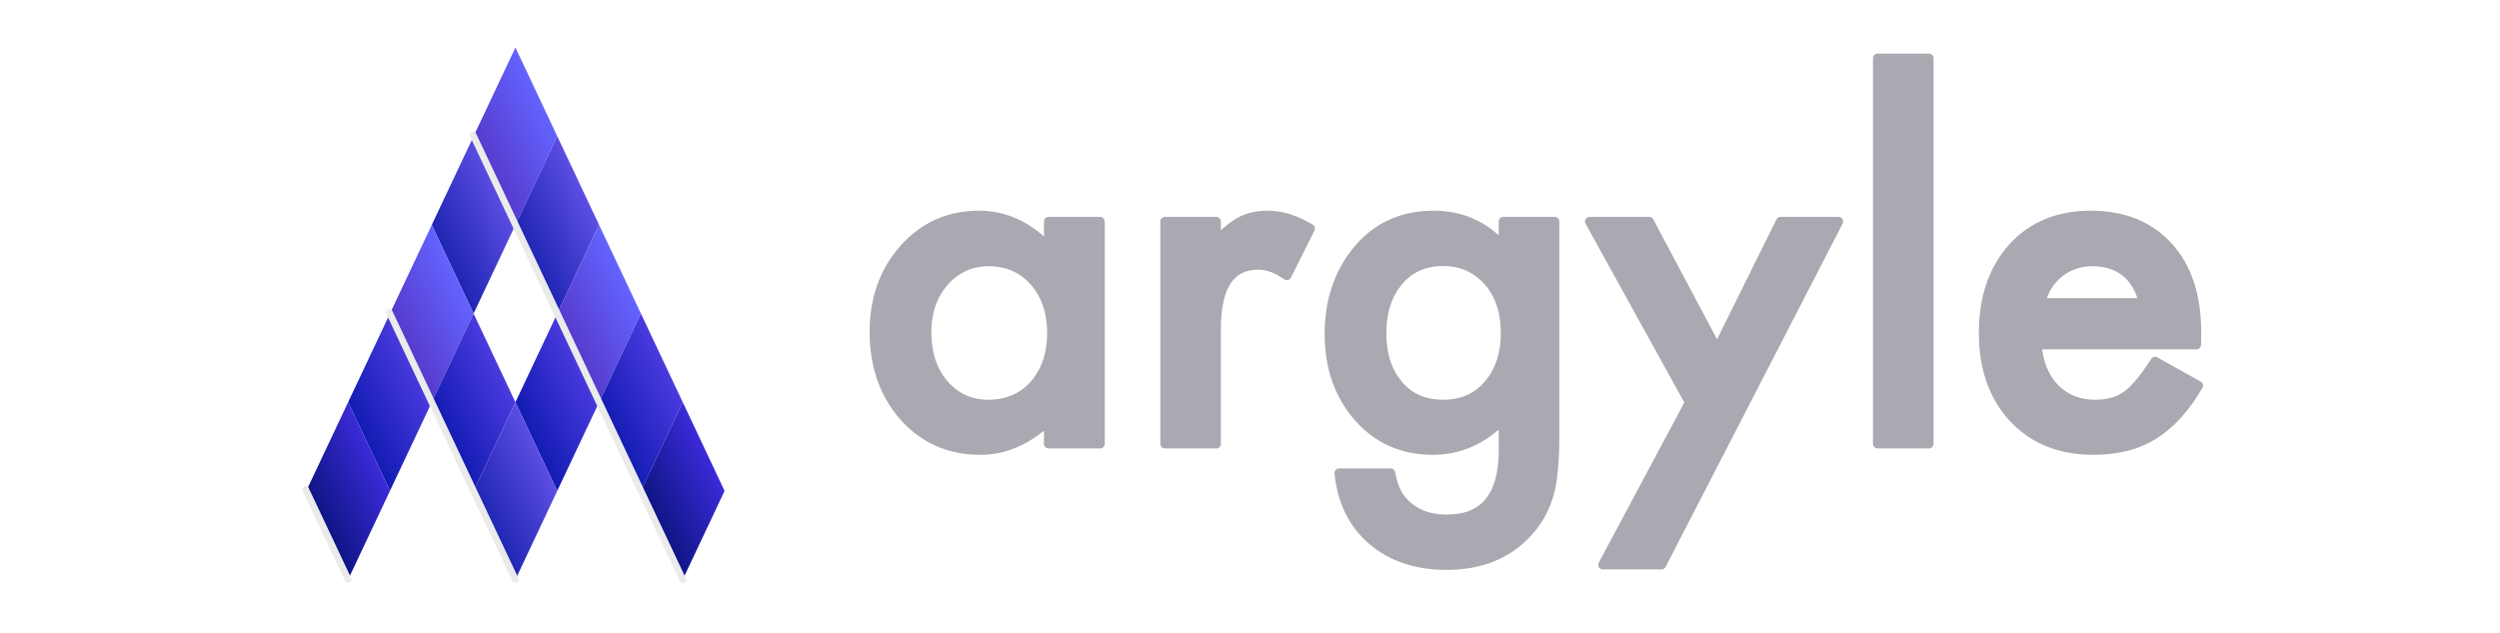
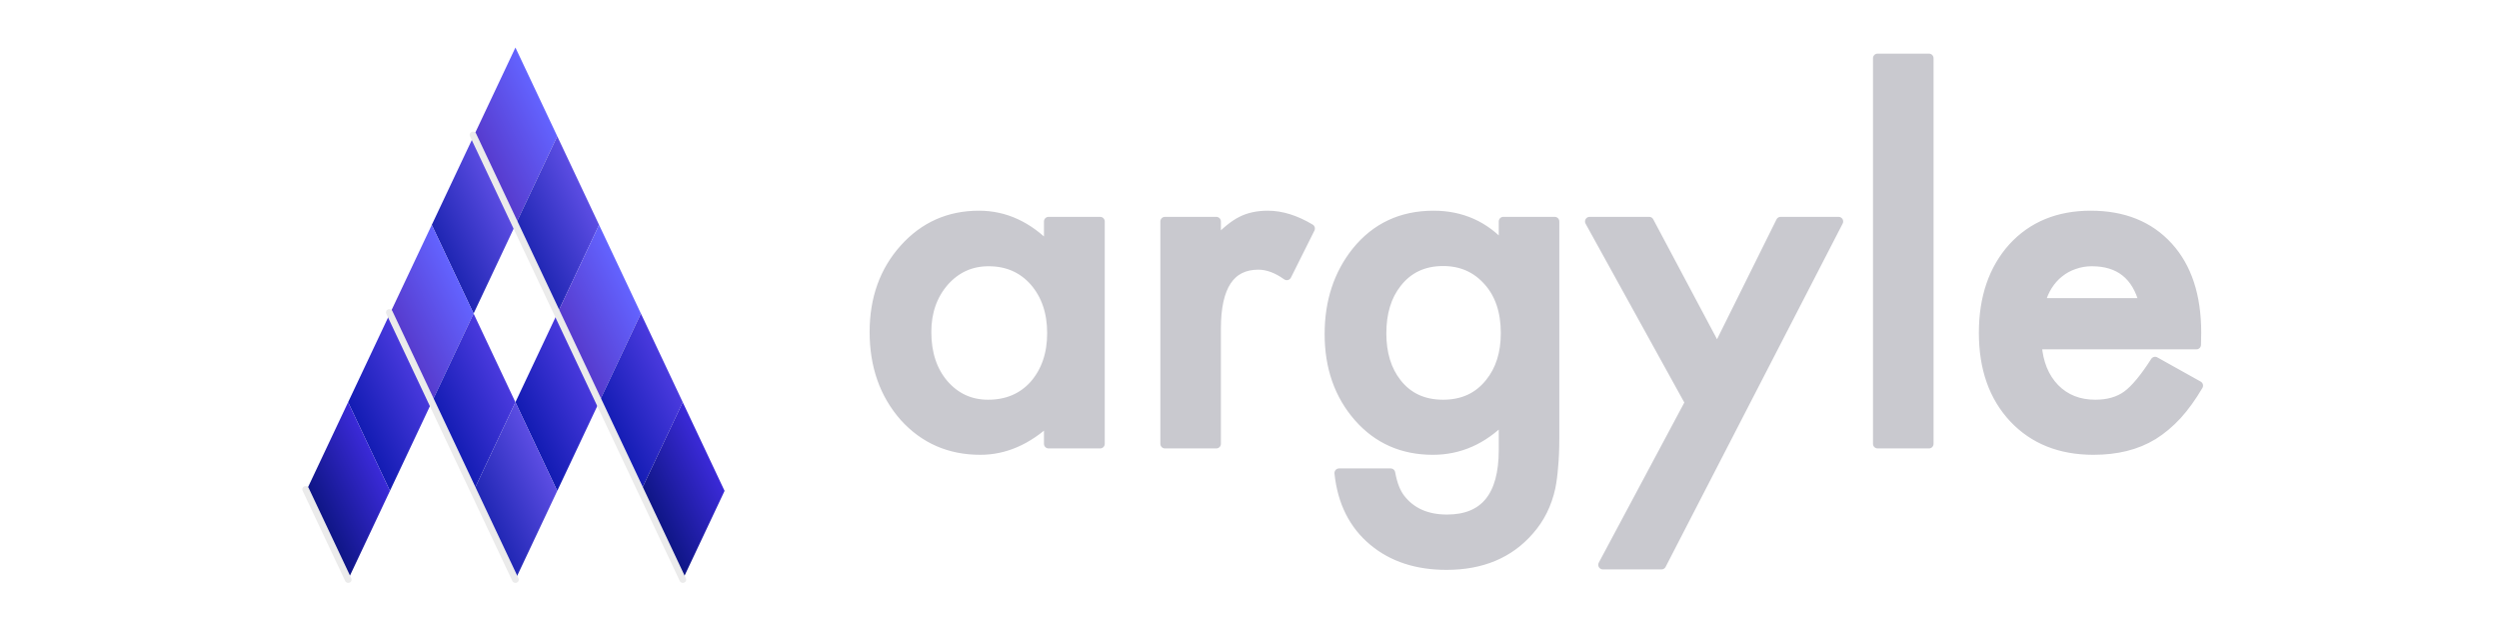
<svg xmlns="http://www.w3.org/2000/svg" xmlns:xlink="http://www.w3.org/1999/xlink" width="261" height="66" viewBox="0.35 0.29 307.749 66.239" fill="none" version="1.1" id="svg4">
  <defs id="defs5" />
  <symbol id="logo-symbol-wordmark">
    <g transform="matrix(0.941583, 0, 0, 0.904306, -18.14024, 23.54641)" style="">
      <rect x="-251.294" y="576.865" width="11.677" height="8.781" transform="matrix(0.412848, 0.9108, -0.548968, 1.211099, 493.134, -495.1933)" fill="url(#gradient-1-74)" />
      <rect x="-239.617" y="576.865" width="11.677" height="8.781" transform="matrix(0.412848, 0.9108, -0.548968, 1.211099, 493.134, -495.1933)" fill="url(#gradient-0-65)" />
      <rect x="-227.941" y="576.865" width="11.677" height="8.781" transform="matrix(0.412848, 0.9108, -0.548968, 1.211099, 493.134, -495.1933)" fill="url(#gradient-1-75)" />
      <rect x="-216.264" y="576.865" width="11.677" height="8.781" fill="url(#gradient-106-90)" transform="matrix(0.412848, 0.9108, -0.548968, 1.211099, 493.134, -495.1933)" />
      <rect x="-204.588" y="576.865" width="11.677" height="8.781" transform="matrix(0.412848, 0.9108, -0.548968, 1.211099, 493.134, -495.1933)" fill="url(#gradient-99-42)" />
      <rect x="-251.294" y="585.647" width="11.677" height="8.781" transform="matrix(0.412848, 0.9108, -0.548968, 1.211099, 493.134, -495.1933)" fill="url(#gradient-0-66)" />
      <rect x="-227.941" y="585.647" width="11.677" height="8.781" fill="url(#gradient-106-91)" transform="matrix(0.412848, 0.9108, -0.548968, 1.211099, 493.134, -495.1933)" />
      <rect x="-251.294" y="594.428" width="11.677" height="8.781" transform="matrix(0.412848, 0.9108, -0.548968, 1.211099, 493.134, -495.1933)" fill="url(#gradient-1-76)" />
      <rect x="-239.617" y="594.428" width="11.677" height="8.781" fill="url(#gradient-106-92)" transform="matrix(0.412848, 0.9108, -0.548968, 1.211099, 493.134, -495.1933)" />
      <rect x="-227.941" y="594.428" width="11.677" height="8.781" transform="matrix(0.412848, 0.9108, -0.548968, 1.211099, 493.134, -495.1933)" fill="url(#gradient-0-67)" />
      <rect x="-251.294" y="603.209" width="11.677" height="8.781" fill="url(#gradient-106-93)" transform="matrix(0.412848, 0.9108, -0.548968, 1.211099, 493.134, -495.1933)" />
      <rect x="-251.294" y="611.991" width="11.677" height="8.781" transform="matrix(0.412848, 0.9108, -0.548968, 1.211099, 493.134, -495.1933)" fill="url(#gradient-99-45)" />
      <line style="fill: rgb(216, 216, 216); stroke-linecap: round; stroke: rgb(235, 235, 235); stroke-width: 0.774px;" x1="67.82" y1="-14.957" x2="92.001" y2="38.394" />
      <line style="fill: rgb(216, 216, 216); stroke-linecap: round; stroke: rgb(235, 235, 235); stroke-width: 0.774px;" x1="58.175" y1="6.333" x2="72.706" y2="38.394" />
      <line style="fill: rgb(216, 216, 216); stroke-linecap: round; stroke: rgb(235, 235, 235); stroke-width: 0.774px;" x1="48.53" y1="27.56" x2="53.441" y2="38.394" />
    </g>
-     <path d="M 108.173 19.412 L 113.77 19.412 L 113.77 43.531 L 108.173 43.531 L 108.173 41.006 C 105.878 43.152 103.411 44.224 100.769 44.224 C 97.435 44.224 94.678 43.02 92.499 40.61 C 90.336 38.15 89.255 35.08 89.255 31.398 C 89.255 27.783 90.336 24.77 92.499 22.359 C 94.662 19.949 97.369 18.745 100.621 18.745 C 103.427 18.745 105.945 19.9 108.173 22.211 L 108.173 19.412 Z M 94.95 31.398 C 94.95 33.709 95.569 35.591 96.807 37.043 C 98.079 38.513 99.68 39.248 101.611 39.248 C 103.675 39.248 105.342 38.538 106.613 37.118 C 107.885 35.648 108.52 33.784 108.52 31.522 C 108.52 29.26 107.885 27.394 106.613 25.926 C 105.342 24.489 103.691 23.771 101.66 23.771 C 99.746 23.771 98.145 24.497 96.856 25.95 C 95.586 27.42 94.95 29.235 94.95 31.398 Z M 120.802 19.412 L 126.373 19.412 L 126.373 21.567 C 127.396 20.494 128.305 19.76 129.097 19.363 C 129.906 18.95 130.864 18.745 131.969 18.745 C 133.439 18.745 134.974 19.223 136.575 20.18 L 134.025 25.281 C 132.968 24.522 131.936 24.143 130.93 24.143 C 127.893 24.143 126.373 26.437 126.373 31.027 L 126.373 43.531 L 120.802 43.531 L 120.802 19.412 Z M 163.096 42.961 C 163.096 44.101 163.055 45.1 162.972 45.958 C 162.906 46.833 162.806 47.6 162.674 48.26 C 162.278 50.077 161.503 51.637 160.347 52.941 C 158.168 55.451 155.172 56.705 151.358 56.705 C 148.139 56.705 145.49 55.838 143.41 54.105 C 141.264 52.322 140.025 49.853 139.695 46.701 L 145.292 46.701 C 145.507 47.89 145.861 48.806 146.356 49.45 C 147.512 50.951 149.196 51.703 151.407 51.703 C 155.485 51.703 157.524 49.202 157.524 44.2 L 157.524 40.832 C 155.312 43.093 152.762 44.224 149.873 44.224 C 146.588 44.224 143.896 43.036 141.801 40.659 C 139.687 38.249 138.63 35.236 138.63 31.621 C 138.63 28.104 139.613 25.116 141.577 22.657 C 143.691 20.048 146.48 18.745 149.947 18.745 C 152.985 18.745 155.511 19.876 157.524 22.137 L 157.524 19.412 L 163.096 19.412 L 163.096 42.961 Z M 157.747 31.522 C 157.747 29.178 157.12 27.304 155.865 25.901 C 154.594 24.464 152.968 23.747 150.987 23.747 C 148.874 23.747 147.206 24.531 145.985 26.099 C 144.879 27.502 144.326 29.317 144.326 31.546 C 144.326 33.742 144.879 35.542 145.985 36.944 C 147.19 38.48 148.858 39.248 150.987 39.248 C 153.117 39.248 154.8 38.472 156.039 36.92 C 157.177 35.516 157.747 33.718 157.747 31.522 Z M 177.73 39.05 L 166.884 19.412 L 173.347 19.412 L 180.726 33.28 L 187.611 19.412 L 193.9 19.412 L 174.685 56.655 L 168.321 56.655 L 177.73 39.05 Z M 203.706 1.708 L 203.706 43.531 L 198.134 43.531 L 198.134 1.708 L 203.706 1.708 Z M 232.727 32.785 L 215.443 32.785 C 215.592 34.766 216.235 36.342 217.374 37.514 C 218.514 38.67 219.974 39.248 221.758 39.248 C 223.144 39.248 224.291 38.918 225.2 38.257 C 226.091 37.596 227.106 36.375 228.245 34.592 L 232.95 37.217 C 232.224 38.455 231.456 39.519 230.647 40.412 C 229.838 41.286 228.972 42.012 228.047 42.591 C 227.123 43.152 226.124 43.564 225.05 43.828 C 223.978 44.092 222.814 44.224 221.56 44.224 C 217.96 44.224 215.071 43.069 212.892 40.758 C 210.713 38.43 209.624 35.344 209.624 31.497 C 209.624 27.684 210.68 24.597 212.793 22.236 C 214.923 19.909 217.746 18.745 221.262 18.745 C 224.811 18.745 227.618 19.876 229.681 22.137 C 231.729 24.381 232.752 27.493 232.752 31.472 L 232.727 32.785 Z M 227.007 28.228 C 226.231 25.257 224.357 23.771 221.386 23.771 C 220.709 23.771 220.073 23.879 219.479 24.093 C 218.885 24.291 218.34 24.588 217.845 24.984 C 217.366 25.364 216.954 25.827 216.607 26.371 C 216.261 26.916 215.996 27.535 215.814 28.228 L 227.007 28.228 Z" id="text21" fill="#a9a9b1" stroke="#a9a9b1" stroke-linejoin="round" aria-label="argyle" style="" />
+     <path d="M 108.173 19.412 L 113.77 19.412 L 113.77 43.531 L 108.173 43.531 L 108.173 41.006 C 105.878 43.152 103.411 44.224 100.769 44.224 C 97.435 44.224 94.678 43.02 92.499 40.61 C 90.336 38.15 89.255 35.08 89.255 31.398 C 89.255 27.783 90.336 24.77 92.499 22.359 C 94.662 19.949 97.369 18.745 100.621 18.745 C 103.427 18.745 105.945 19.9 108.173 22.211 L 108.173 19.412 Z M 94.95 31.398 C 94.95 33.709 95.569 35.591 96.807 37.043 C 98.079 38.513 99.68 39.248 101.611 39.248 C 103.675 39.248 105.342 38.538 106.613 37.118 C 107.885 35.648 108.52 33.784 108.52 31.522 C 108.52 29.26 107.885 27.394 106.613 25.926 C 105.342 24.489 103.691 23.771 101.66 23.771 C 99.746 23.771 98.145 24.497 96.856 25.95 C 95.586 27.42 94.95 29.235 94.95 31.398 Z M 120.802 19.412 L 126.373 19.412 L 126.373 21.567 C 127.396 20.494 128.305 19.76 129.097 19.363 C 129.906 18.95 130.864 18.745 131.969 18.745 C 133.439 18.745 134.974 19.223 136.575 20.18 L 134.025 25.281 C 132.968 24.522 131.936 24.143 130.93 24.143 C 127.893 24.143 126.373 26.437 126.373 31.027 L 126.373 43.531 L 120.802 43.531 L 120.802 19.412 Z M 163.096 42.961 C 163.096 44.101 163.055 45.1 162.972 45.958 C 162.906 46.833 162.806 47.6 162.674 48.26 C 162.278 50.077 161.503 51.637 160.347 52.941 C 158.168 55.451 155.172 56.705 151.358 56.705 C 148.139 56.705 145.49 55.838 143.41 54.105 C 141.264 52.322 140.025 49.853 139.695 46.701 L 145.292 46.701 C 145.507 47.89 145.861 48.806 146.356 49.45 C 147.512 50.951 149.196 51.703 151.407 51.703 C 155.485 51.703 157.524 49.202 157.524 44.2 L 157.524 40.832 C 155.312 43.093 152.762 44.224 149.873 44.224 C 146.588 44.224 143.896 43.036 141.801 40.659 C 139.687 38.249 138.63 35.236 138.63 31.621 C 138.63 28.104 139.613 25.116 141.577 22.657 C 143.691 20.048 146.48 18.745 149.947 18.745 C 152.985 18.745 155.511 19.876 157.524 22.137 L 157.524 19.412 L 163.096 19.412 L 163.096 42.961 Z M 157.747 31.522 C 157.747 29.178 157.12 27.304 155.865 25.901 C 154.594 24.464 152.968 23.747 150.987 23.747 C 148.874 23.747 147.206 24.531 145.985 26.099 C 144.879 27.502 144.326 29.317 144.326 31.546 C 144.326 33.742 144.879 35.542 145.985 36.944 C 147.19 38.48 148.858 39.248 150.987 39.248 C 153.117 39.248 154.8 38.472 156.039 36.92 C 157.177 35.516 157.747 33.718 157.747 31.522 Z M 177.73 39.05 L 166.884 19.412 L 173.347 19.412 L 180.726 33.28 L 187.611 19.412 L 193.9 19.412 L 174.685 56.655 L 168.321 56.655 L 177.73 39.05 Z M 203.706 1.708 L 203.706 43.531 L 198.134 43.531 L 198.134 1.708 L 203.706 1.708 Z M 232.727 32.785 L 215.443 32.785 C 215.592 34.766 216.235 36.342 217.374 37.514 C 218.514 38.67 219.974 39.248 221.758 39.248 C 223.144 39.248 224.291 38.918 225.2 38.257 C 226.091 37.596 227.106 36.375 228.245 34.592 L 232.95 37.217 C 232.224 38.455 231.456 39.519 230.647 40.412 C 229.838 41.286 228.972 42.012 228.047 42.591 C 227.123 43.152 226.124 43.564 225.05 43.828 C 223.978 44.092 222.814 44.224 221.56 44.224 C 217.96 44.224 215.071 43.069 212.892 40.758 C 210.713 38.43 209.624 35.344 209.624 31.497 C 209.624 27.684 210.68 24.597 212.793 22.236 C 214.923 19.909 217.746 18.745 221.262 18.745 C 224.811 18.745 227.618 19.876 229.681 22.137 C 231.729 24.381 232.752 27.493 232.752 31.472 L 232.727 32.785 Z M 227.007 28.228 C 226.231 25.257 224.357 23.771 221.386 23.771 C 220.709 23.771 220.073 23.879 219.479 24.093 C 218.885 24.291 218.34 24.588 217.845 24.984 C 217.366 25.364 216.954 25.827 216.607 26.371 C 216.261 26.916 215.996 27.535 215.814 28.228 L 227.007 28.228 Z" id="text21" fill="#c9c9cf" stroke="#c9c9cf" stroke-linejoin="round" aria-label="argyle" style="" />
    <defs id="defs6">
      <linearGradient id="gradient-1-74" gradientUnits="userSpaceOnUse" x1="-210.212" y1="656.925" x2="-210.212" y2="666.925" gradientTransform="matrix(1.167657, 0, 0, 0.87813, 0, 0)" xlink:href="#gradient-1" />
      <linearGradient id="gradient-1">
        <stop stop-color="#6363ff" offset="0" />
        <stop stop-color="#563acc" offset="1" />
      </linearGradient>
      <linearGradient id="gradient-0-65" gradientUnits="userSpaceOnUse" x1="-200.212" y1="656.925" x2="-200.212" y2="666.925" gradientTransform="matrix(1.167657, 0, 0, 0.87813, 0, 0)" xlink:href="#gradient-0" />
      <linearGradient id="gradient-0">
        <stop stop-color="#5c4de3" offset="0" />
        <stop stop-color="#1f26b3" offset="1" />
      </linearGradient>
      <linearGradient id="gradient-1-75" gradientUnits="userSpaceOnUse" x1="-190.212" y1="656.925" x2="-190.212" y2="666.925" gradientTransform="matrix(1.167657, 0, 0, 0.87813, 0, 0)" xlink:href="#gradient-1" />
      <linearGradient id="gradient-106-90" gradientUnits="userSpaceOnUse" x1="-180.212" y1="656.925" x2="-180.212" y2="666.925" gradientTransform="matrix(1.167657, 0, 0, 0.87813, 0, 0)" xlink:href="#gradient-106" />
      <linearGradient id="gradient-106">
        <stop stop-color="#4a3ade" offset="0" />
        <stop stop-color="#131cb3" offset="1" />
      </linearGradient>
      <linearGradient id="gradient-99-42" gradientUnits="userSpaceOnUse" x1="-170.212" y1="656.925" x2="-170.212" y2="666.925" gradientTransform="matrix(1.167657, 0, 0, 0.87813, 0, 0)" xlink:href="#gradient-99" />
      <linearGradient id="gradient-99">
        <stop stop-color="#3b2ad8" offset="0" />
        <stop stop-color="#0d1583" offset="1" />
      </linearGradient>
      <linearGradient id="gradient-0-66" gradientUnits="userSpaceOnUse" x1="-210.212" y1="666.925" x2="-210.212" y2="676.925" gradientTransform="matrix(1.167657, 0, 0, 0.87813, 0, 0)" xlink:href="#gradient-0" />
      <linearGradient id="gradient-106-91" gradientUnits="userSpaceOnUse" x1="-190.212" y1="666.925" x2="-190.212" y2="676.925" gradientTransform="matrix(1.167657, 0, 0, 0.87813, 0, 0)" xlink:href="#gradient-106" />
      <linearGradient id="gradient-1-76" gradientUnits="userSpaceOnUse" x1="-210.212" y1="676.925" x2="-210.212" y2="686.925" gradientTransform="matrix(1.167657, 0, 0, 0.87813, 0, 0)" xlink:href="#gradient-1" />
      <linearGradient id="gradient-106-92" gradientUnits="userSpaceOnUse" x1="-200.212" y1="676.925" x2="-200.212" y2="686.925" gradientTransform="matrix(1.167657, 0, 0, 0.87813, 0, 0)" xlink:href="#gradient-106" />
      <linearGradient id="gradient-0-67" gradientUnits="userSpaceOnUse" x1="-190.212" y1="676.925" x2="-190.212" y2="686.925" gradientTransform="matrix(1.167657, 0, 0, 0.87813, 0, 0)" xlink:href="#gradient-0" />
      <linearGradient id="gradient-106-93" gradientUnits="userSpaceOnUse" x1="-210.212" y1="686.925" x2="-210.212" y2="696.925" gradientTransform="matrix(1.167657, 0, 0, 0.87813, 0, 0)" xlink:href="#gradient-106" />
      <linearGradient id="gradient-99-45" gradientUnits="userSpaceOnUse" x1="-210.212" y1="696.925" x2="-210.212" y2="706.925" gradientTransform="matrix(1.167657, 0, 0, 0.87813, 0, 0)" xlink:href="#gradient-99" />
    </defs>
  </symbol>
  <use id="use4" transform="matrix(1.134866, 0, 0, 1.134866, 6.718214, -0.269762)" style="transform-box: fill-box;" xlink:href="#logo-symbol-wordmark" />
</svg>
